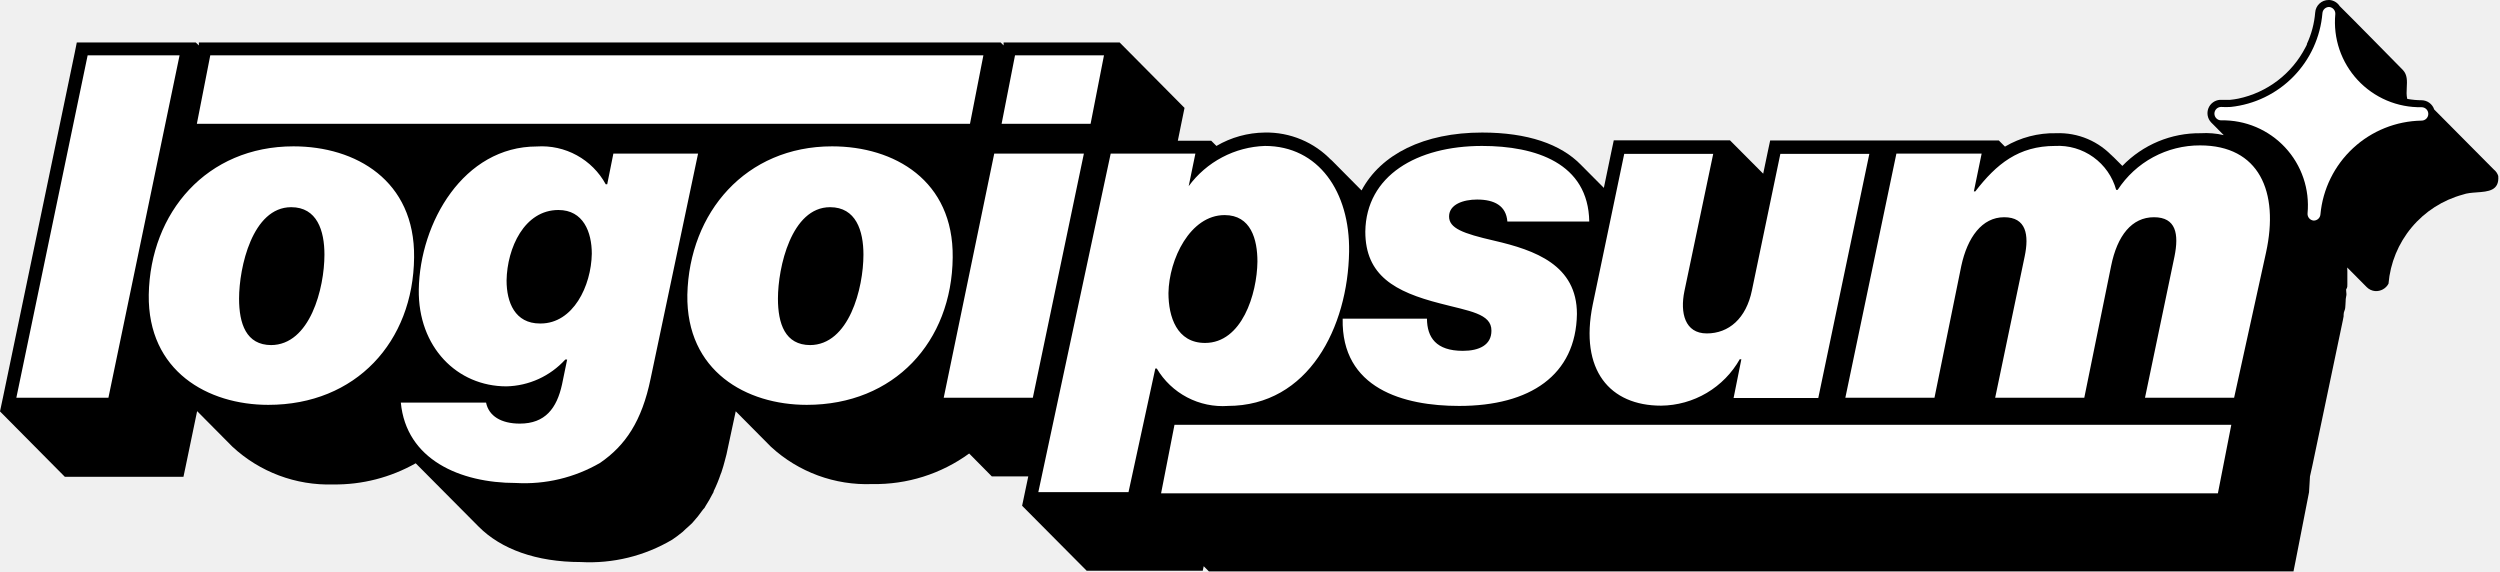
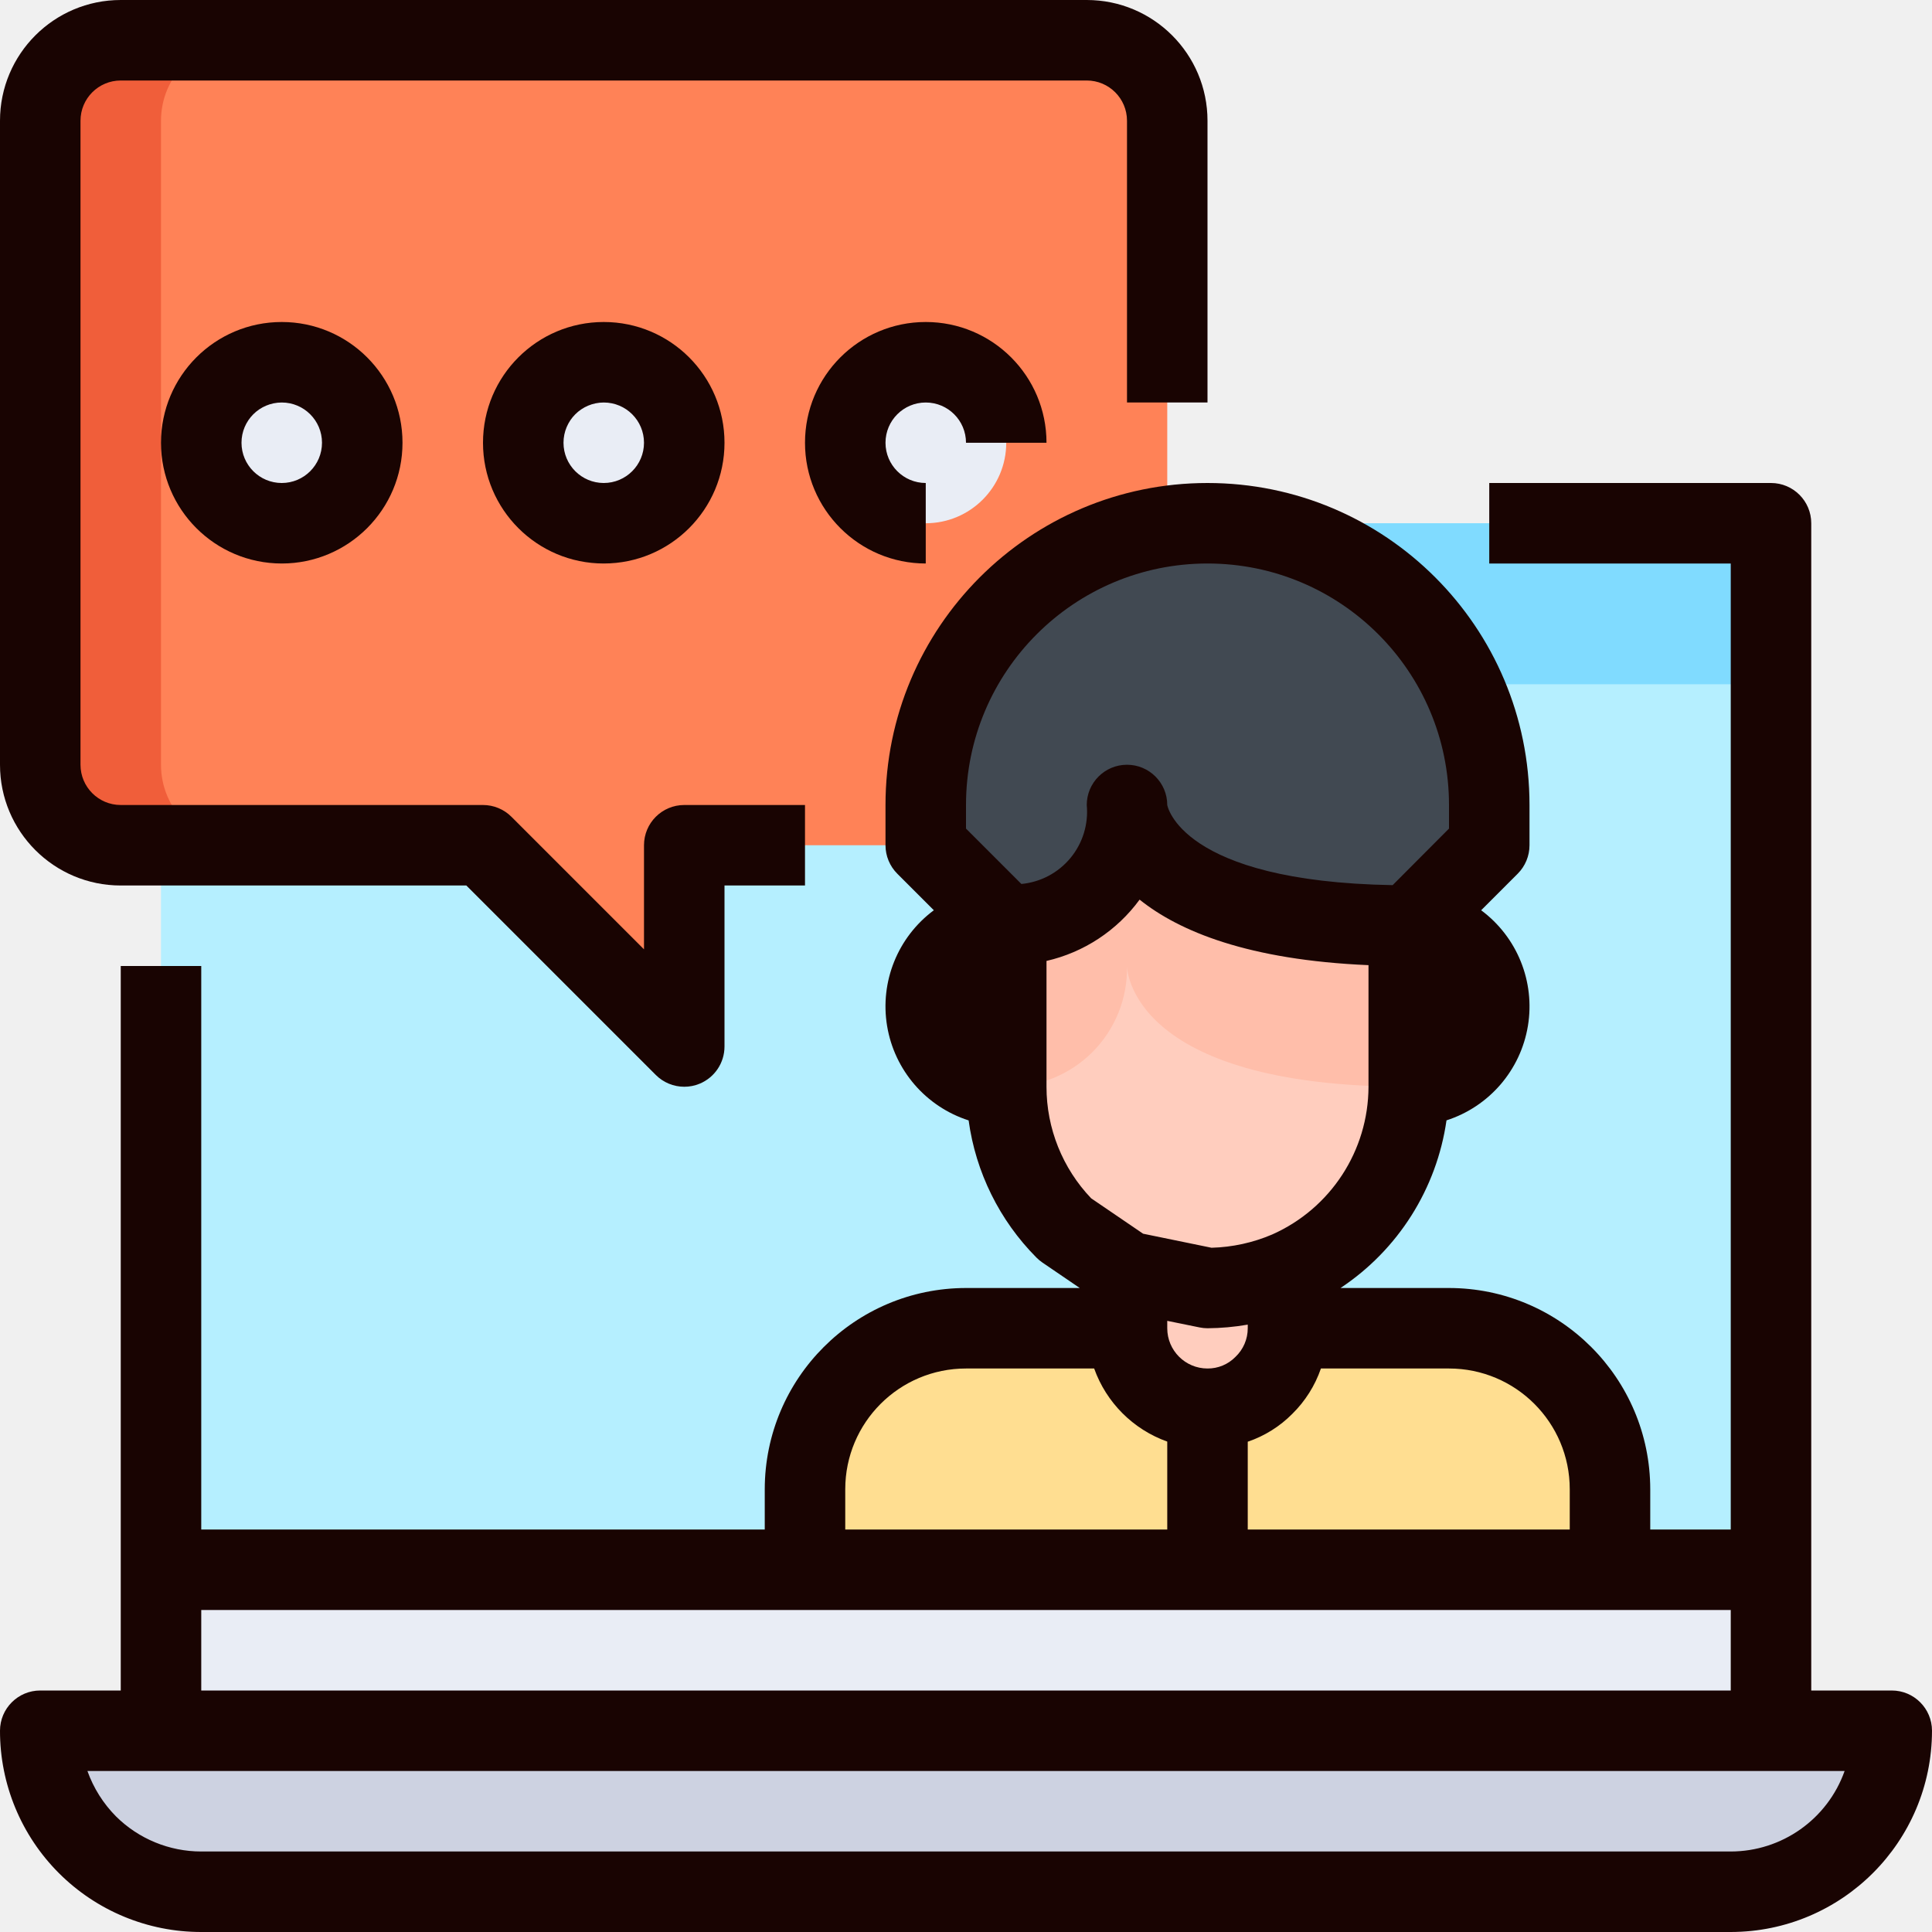
- <svg xmlns="http://www.w3.org/2000/svg" id="logo-78" width="175" height="40" viewBox="0 0 175 40" fill="none">
-   <path class="ccustom" d="M170.394 7.664L174.568 11.867C174.714 11.983 174.822 12.14 174.878 12.317C174.963 13.351 174.18 13.408 173.38 13.466C173.034 13.491 172.685 13.516 172.402 13.621C170.998 14.001 169.746 14.803 168.815 15.919C167.883 17.035 167.318 18.411 167.195 19.859C167.105 20.027 166.969 20.164 166.802 20.256C166.636 20.347 166.447 20.389 166.257 20.375C166.037 20.356 165.831 20.259 165.675 20.103L164.305 18.724C164.315 18.818 164.315 18.912 164.315 18.987V19.897C164.315 19.954 164.317 20.01 164.31 20.065C164.301 20.127 164.28 20.189 164.231 20.253V20.338C164.231 20.381 164.236 20.421 164.241 20.462C164.251 20.545 164.262 20.631 164.231 20.75C164.201 20.862 164.198 20.992 164.194 21.109C164.193 21.178 164.191 21.242 164.184 21.294C164.174 21.367 164.174 21.445 164.168 21.522C164.162 21.595 164.15 21.667 164.118 21.735C164.074 21.831 164.059 21.922 164.055 22.014C164.052 22.058 164.052 22.103 164.052 22.148L163.996 22.439L161.867 32.589L161.698 33.349L161.632 34.456L160.694 39.249L160.544 40H84.625L84.259 39.634L84.193 39.953H76.069L71.548 35.403L71.979 33.349H69.428L67.842 31.745C65.875 33.178 63.493 33.928 61.06 33.884C58.444 33.987 55.894 33.049 53.968 31.276L51.501 28.79L50.966 31.285C50.901 31.642 50.816 31.979 50.722 32.308L50.638 32.617L50.497 33.068C50.486 33.107 50.47 33.144 50.45 33.18C50.311 33.594 50.145 33.998 49.953 34.39C49.958 34.405 49.958 34.422 49.953 34.437C49.928 34.489 49.9 34.539 49.869 34.587C49.727 34.867 49.571 35.14 49.4 35.403C49.368 35.451 49.34 35.502 49.315 35.553L49.212 35.666C48.983 35.995 48.732 36.308 48.462 36.604C48.387 36.678 48.313 36.748 48.238 36.816C48.161 36.886 48.083 36.955 48.002 37.026L47.795 37.223C47.665 37.331 47.532 37.436 47.396 37.536C47.284 37.619 47.17 37.699 47.054 37.777C45.121 38.922 42.891 39.467 40.647 39.343C37.552 39.343 35.075 38.443 33.508 36.867L29.099 32.43C27.338 33.426 25.344 33.938 23.321 33.912C20.713 33.992 18.178 33.042 16.266 31.266L13.799 28.78L13.002 32.617L12.842 33.377H4.54L0 28.799L0.235 27.692L5.225 3.724L5.375 2.974H13.705L13.921 3.18V2.974H70.047L70.253 3.18V2.974H78.377L82.917 7.552L82.692 8.649L82.448 9.85H84.784L85.15 10.216C86.178 9.613 87.345 9.29 88.537 9.278C89.413 9.26 90.282 9.427 91.09 9.766C91.898 10.105 92.626 10.61 93.227 11.248L93.105 11.107L95.309 13.33C96.651 10.807 99.662 9.278 103.752 9.278C106.923 9.278 109.259 10.084 110.675 11.548L112.27 13.152L112.805 10.572L112.964 9.822H121.097L123.424 12.158L123.752 10.582L123.912 9.831H139.916L140.347 10.263C141.431 9.623 142.672 9.298 143.931 9.325C144.688 9.295 145.442 9.434 146.14 9.73C146.837 10.027 147.46 10.475 147.964 11.041C147.938 11.012 147.913 10.982 147.888 10.953C147.843 10.899 147.798 10.847 147.75 10.798L148.565 11.614C149.275 10.878 150.129 10.296 151.072 9.902C152.016 9.509 153.03 9.312 154.052 9.325C154.595 9.291 155.137 9.337 155.663 9.46L154.775 8.565C154.654 8.435 154.572 8.274 154.539 8.1C154.506 7.926 154.523 7.746 154.587 7.581C154.652 7.417 154.762 7.273 154.905 7.169C155.048 7.064 155.217 7.001 155.394 6.989H156.107C156.299 6.97 156.49 6.942 156.679 6.904C157.676 6.695 158.614 6.266 159.425 5.65C160.237 5.033 160.901 4.244 161.37 3.34C161.411 3.27 161.448 3.198 161.482 3.124V3.077C161.805 2.382 162.001 1.636 162.064 0.872C162.08 0.635 162.187 0.413 162.361 0.251C162.535 0.089 162.764 -0.001 163.002 2.72188e-06H163.077C163.219 0.014 163.357 0.059 163.479 0.134C163.601 0.209 163.704 0.311 163.781 0.432C164.456 1.088 168.208 4.906 168.208 4.906C168.521 5.242 168.498 5.679 168.474 6.12C168.459 6.394 168.444 6.669 168.508 6.923C168.679 6.954 168.852 6.977 169.024 6.993C169.19 7.008 169.356 7.016 169.522 7.017C169.716 7.021 169.905 7.085 170.061 7.201C170.217 7.317 170.334 7.479 170.394 7.664Z" fill="black" />
-   <path d="M42.936 10.751H48.865L45.544 26.501C44.934 29.484 43.771 31.191 42.007 32.401C40.224 33.437 38.175 33.926 36.116 33.809C32.195 33.809 28.433 32.167 28.058 28.18H34.024C34.212 29.118 35.075 29.653 36.388 29.653C38.161 29.653 38.977 28.584 39.343 26.904L39.7 25.169H39.568C39.045 25.744 38.41 26.207 37.702 26.53C36.994 26.852 36.228 27.028 35.45 27.045C31.998 27.045 29.259 24.296 29.315 20.272C29.39 15.582 32.448 10.253 37.58 10.253C38.552 10.188 39.523 10.402 40.377 10.871C41.232 11.34 41.934 12.043 42.401 12.899H42.505L42.936 10.751ZM37.842 22.645C40.122 22.645 41.388 20.019 41.426 17.758C41.426 16.248 40.835 14.7 39.09 14.7C36.707 14.7 35.497 17.355 35.46 19.634C35.46 21.173 36.051 22.645 37.795 22.645M104.4 23.152C104.4 24.156 103.536 24.559 102.401 24.559C100.525 24.559 99.897 23.621 99.887 22.308H93.987C93.884 27.204 98.255 28.415 102.139 28.415C107.101 28.415 110.319 26.266 110.385 21.979C110.385 18.555 107.467 17.514 104.597 16.848C102.392 16.341 101.426 15.976 101.435 15.141C101.445 14.306 102.43 13.968 103.396 13.968C104.606 13.968 105.431 14.4 105.516 15.507H111.248C111.182 11.416 107.495 10.216 103.743 10.216C99.184 10.216 95.628 12.289 95.572 16.21C95.572 19.296 97.655 20.431 100.797 21.238C102.814 21.773 104.418 21.942 104.4 23.152ZM148.236 13.293H148.133C147.878 12.369 147.314 11.56 146.536 11.001C145.758 10.441 144.812 10.164 143.855 10.216C141.304 10.216 139.747 11.482 138.274 13.396H138.171L138.715 10.751H132.748L129.174 27.842H135.413L137.289 18.621C137.72 16.613 138.743 15.206 140.291 15.206C141.839 15.206 142.045 16.445 141.726 17.955L139.662 27.842H145.9L147.777 18.621C148.208 16.482 149.231 15.206 150.778 15.206C152.326 15.206 152.533 16.379 152.214 17.955L150.15 27.842H156.388L158.621 17.683C159.559 13.396 158.124 10.178 154.006 10.178C152.86 10.174 151.732 10.456 150.724 11C149.716 11.544 148.861 12.332 148.236 13.293ZM1.144 27.842H7.589L12.57 3.874H6.135L1.144 27.842ZM20.544 10.244C24.897 10.244 29.052 12.627 28.987 18.021C28.93 23.921 24.916 28.34 18.78 28.34C14.559 28.34 10.338 25.994 10.413 20.628C10.516 14.869 14.475 10.244 20.544 10.244ZM18.959 24.156C21.707 24.156 22.711 20.169 22.711 17.824C22.711 16.145 22.195 14.503 20.384 14.503C17.664 14.503 16.735 18.724 16.735 20.901C16.735 22.645 17.223 24.156 18.996 24.156M14.719 3.874L13.78 8.668H67.899L68.837 3.874H14.719ZM58.246 10.244C62.598 10.244 66.754 12.627 66.689 18.021C66.632 23.921 62.608 28.34 56.473 28.34C52.251 28.34 48.03 25.994 48.114 20.628C48.246 14.869 52.204 10.244 58.246 10.244ZM56.688 24.156C59.437 24.156 60.441 20.169 60.441 17.824C60.441 16.145 59.916 14.503 58.105 14.503C55.394 14.503 54.456 18.724 54.456 20.901C54.456 22.645 54.944 24.156 56.726 24.156M71.051 3.874L70.112 8.668H76.341L77.279 3.874H71.051ZM66.06 27.842H72.298L75.872 10.751H69.597L66.06 27.842ZM85.966 28.415C84.973 28.485 83.98 28.278 83.099 27.815C82.217 27.353 81.482 26.654 80.975 25.797H80.872L78.996 34.447H72.683L77.749 10.751H83.677L83.208 13.03C83.827 12.188 84.629 11.497 85.554 11.01C86.478 10.522 87.501 10.251 88.546 10.216C92.298 10.216 94.503 13.433 94.437 17.617C94.353 22.88 91.623 28.415 85.929 28.415H85.966ZM85.722 15.056C83.311 15.056 81.829 18.143 81.792 20.516C81.792 22.167 82.373 24.006 84.353 24.006C86.932 24.006 87.992 20.591 88.02 18.311C88.02 16.764 87.57 15.056 85.722 15.056ZM121.792 25.15H121.895L121.351 27.861H127.279L130.854 10.769H124.625L122.636 20.319C122.233 22.298 121.013 23.34 119.475 23.34C117.936 23.34 117.598 21.895 117.908 20.385L119.925 10.769H113.696L111.491 21.323C110.553 25.919 112.692 28.396 116.276 28.396C117.401 28.385 118.504 28.077 119.472 27.504C120.44 26.931 121.241 26.113 121.792 25.131V25.15ZM155.253 34.531L156.191 29.737H82.214L81.276 34.531H155.253Z" fill="white" />
-   <path d="M161.96 15.441C161.899 15.436 161.839 15.419 161.784 15.391C161.728 15.363 161.679 15.325 161.639 15.277C161.599 15.23 161.569 15.176 161.55 15.117C161.531 15.058 161.524 14.996 161.529 14.934C161.607 14.099 161.508 13.256 161.238 12.462C160.968 11.668 160.533 10.939 159.961 10.324C159.39 9.71 158.695 9.223 157.923 8.895C157.15 8.568 156.317 8.407 155.478 8.424C155.354 8.424 155.235 8.375 155.147 8.287C155.059 8.199 155.009 8.079 155.009 7.955C155.009 7.831 155.059 7.711 155.147 7.623C155.235 7.535 155.354 7.486 155.478 7.486C155.703 7.5 155.929 7.5 156.154 7.486C157.82 7.308 159.372 6.556 160.543 5.357C161.715 4.159 162.431 2.589 162.57 0.919C162.58 0.802 162.633 0.692 162.72 0.612C162.807 0.532 162.921 0.487 163.039 0.488C163.101 0.493 163.161 0.509 163.216 0.538C163.271 0.566 163.32 0.604 163.36 0.651C163.401 0.698 163.431 0.753 163.45 0.812C163.469 0.871 163.476 0.933 163.471 0.994C163.393 1.829 163.492 2.671 163.761 3.465C164.031 4.258 164.465 4.986 165.035 5.601C165.606 6.215 166.299 6.702 167.07 7.031C167.842 7.359 168.674 7.52 169.512 7.505C169.636 7.505 169.756 7.554 169.844 7.642C169.932 7.73 169.981 7.849 169.981 7.974C169.981 8.098 169.932 8.217 169.844 8.305C169.756 8.393 169.636 8.443 169.512 8.443C167.73 8.472 166.021 9.159 164.714 10.371C163.407 11.583 162.593 13.235 162.43 15.009C162.42 15.127 162.367 15.237 162.28 15.317C162.193 15.397 162.079 15.441 161.96 15.441Z" fill="white" />
+ <svg xmlns="http://www.w3.org/2000/svg" viewBox="0 0 48 48">
+   <defs>
+     <style>.cls-4{fill:#ffde91}.cls-6{fill:#f2cac1}.cls-7{fill:#ffcdbe}.cls-8{fill:#e9edf5}.cls-12{fill:#190402}</style>
+   </defs>
+   <g id="_23-laptop" data-name="23-laptop">
+     <path style="fill:#b5efff" d="M4 13h40v30H4z" />
+     <path style="fill:#80dbff" d="M4 13h40v4H4z" />
+     <path d="M27 1H3a2 2 0 0 0-2 2v16a2 2 0 0 0 2 2h9l5 5v-5h10a2 2 0 0 0 2-2V3a2 2 0 0 0-2-2z" style="fill:#ff8257" />
+     <path class="cls-4" d="M30 35v4H20v-2a4 4 0 0 1 4-4h4a2.006 2.006 0 0 0 2 2zM40 37v2H30v-4a2.015 2.015 0 0 0 2-2h4a4 4 0 0 1 4 4z" />
+     <path d="M37 20v1l-2 2c-7 0-7-3-7-3a2.938 2.938 0 0 1-3 3l-2-2v-1a7 7 0 0 1 14 0z" style="fill:#414952" />
+     <path class="cls-6" d="M23 25a2.006 2.006 0 0 1 2-2v4a2.006 2.006 0 0 1-2-2zM35 27v-4a2 2 0 0 1 0 4z" />
+     <path class="cls-7" d="M32 33a2.015 2.015 0 0 1-2 2 2.006 2.006 0 0 1-2-2v-1.41l2 .41a5.106 5.106 0 0 0 2-.41z" />
+     <path class="cls-7" d="M32 31.59a5.106 5.106 0 0 1-2 .41l-2-.41-1.54-1.05A5.022 5.022 0 0 1 25 27v-4a2.938 2.938 0 0 0 3-3s0 3 7 3v4a5.029 5.029 0 0 1-3 4.59z" />
+     <circle class="cls-8" cx="15" cy="11" r="2" />
+     <circle class="cls-8" cx="23" cy="11" r="2" />
+     <circle class="cls-8" cx="7" cy="11" r="2" />
+     <path d="M44 43h3a4 4 0 0 1-4 4H5a3.995 3.995 0 0 1-4-4h43z" style="fill:#cdd2e1" />
+     <path d="M28 20a2.938 2.938 0 0 1-3 3v4a2.938 2.938 0 0 0 3-3s0 3 7 3v-4c-7 0-7-3-7-3z" style="fill:#ffbeaa" />
+     <path class="cls-8" d="M4 39h40v4H4z" />
+     <path d="M4 19V3a2 2 0 0 1 2-2H3a2 2 0 0 0-2 2v16a2 2 0 0 0 2 2h3a2 2 0 0 1-2-2z" style="fill:#f05e3a" />
+     <path class="cls-12" d="M47 42h-2V13a1 1 0 0 0-1-1h-7v2h6v24h-2v-1a5.006 5.006 0 0 0-5-5h-2.695a6.027 6.027 0 0 0 2.633-4.165 2.975 2.975 0 0 0 .861-5.22l.908-.908A1 1 0 0 0 38 21v-1a8 8 0 0 0-16 0v1a1 1 0 0 0 .293.707l.908.908a2.975 2.975 0 0 0 .864 5.221 5.989 5.989 0 0 0 1.684 3.407 1.009 1.009 0 0 0 .147.123l.93.634H24a5.006 5.006 0 0 0-5 5v1H5V24H3v18H1a1 1 0 0 0-1 1 4.995 4.995 0 0 0 5 5h38a5.006 5.006 0 0 0 5-5 1 1 0 0 0-1-1zm-8-5v1h-8v-2.181a2.844 2.844 0 0 0 1.107-.692A2.917 2.917 0 0 0 32.818 34H36a3 3 0 0 1 3 3zm-9.2-4.021A.973.973 0 0 0 30 33a6.075 6.075 0 0 0 1-.09V33a.977.977 0 0 1-.307.713A.959.959 0 0 1 30 34a1 1 0 0 1-1-1v-.184zm-4.424-11.017L24 20.586V20a6 6 0 0 1 12 0v.586l-1.4 1.405C29.315 21.9 29 20 29 20a1 1 0 0 0-2 0 1.8 1.8 0 0 1-1.624 1.962zM26 23.874a3.963 3.963 0 0 0 2.313-1.523c.983.788 2.7 1.5 5.687 1.628V27a4.027 4.027 0 0 1-2.392 3.67A4.113 4.113 0 0 1 30.1 31l-1.7-.349-1.29-.879A4.01 4.01 0 0 1 26 27zM21 37a3 3 0 0 1 3-3h3.184A3 3 0 0 0 29 35.816V38h-8zm-1 3h23v2H5v-2zm23 6H5a3.01 3.01 0 0 1-2.118-.872A3.065 3.065 0 0 1 2.172 44h43.657A3.006 3.006 0 0 1 43 46z" />
+     <path class="cls-12" d="M3 22h8.586l4.707 4.707A1 1 0 0 0 17 27a.987.987 0 0 0 .383-.076A1 1 0 0 0 18 26v-4h2v-2h-3a1 1 0 0 0-1 1v2.586l-3.293-3.293A1 1 0 0 0 12 20H3a1 1 0 0 1-1-1V3a1 1 0 0 1 1-1h24a1 1 0 0 1 1 1v7h2V3a3 3 0 0 0-3-3H3a3 3 0 0 0-3 3v16a3 3 0 0 0 3 3z" />
+     <path class="cls-12" d="M4 11a3 3 0 1 0 3-3 3 3 0 0 0-3 3zm4 0a1 1 0 1 1-1-1 1 1 0 0 1 1 1zM12 11a3 3 0 1 0 3-3 3 3 0 0 0-3 3zm4 0a1 1 0 1 1-1-1 1 1 0 0 1 1 1zM23 10a1 1 0 0 1 1 1h2a3 3 0 1 0-3 3v-2a1 1 0 0 1 0-2z" />
+   </g>
</svg>
